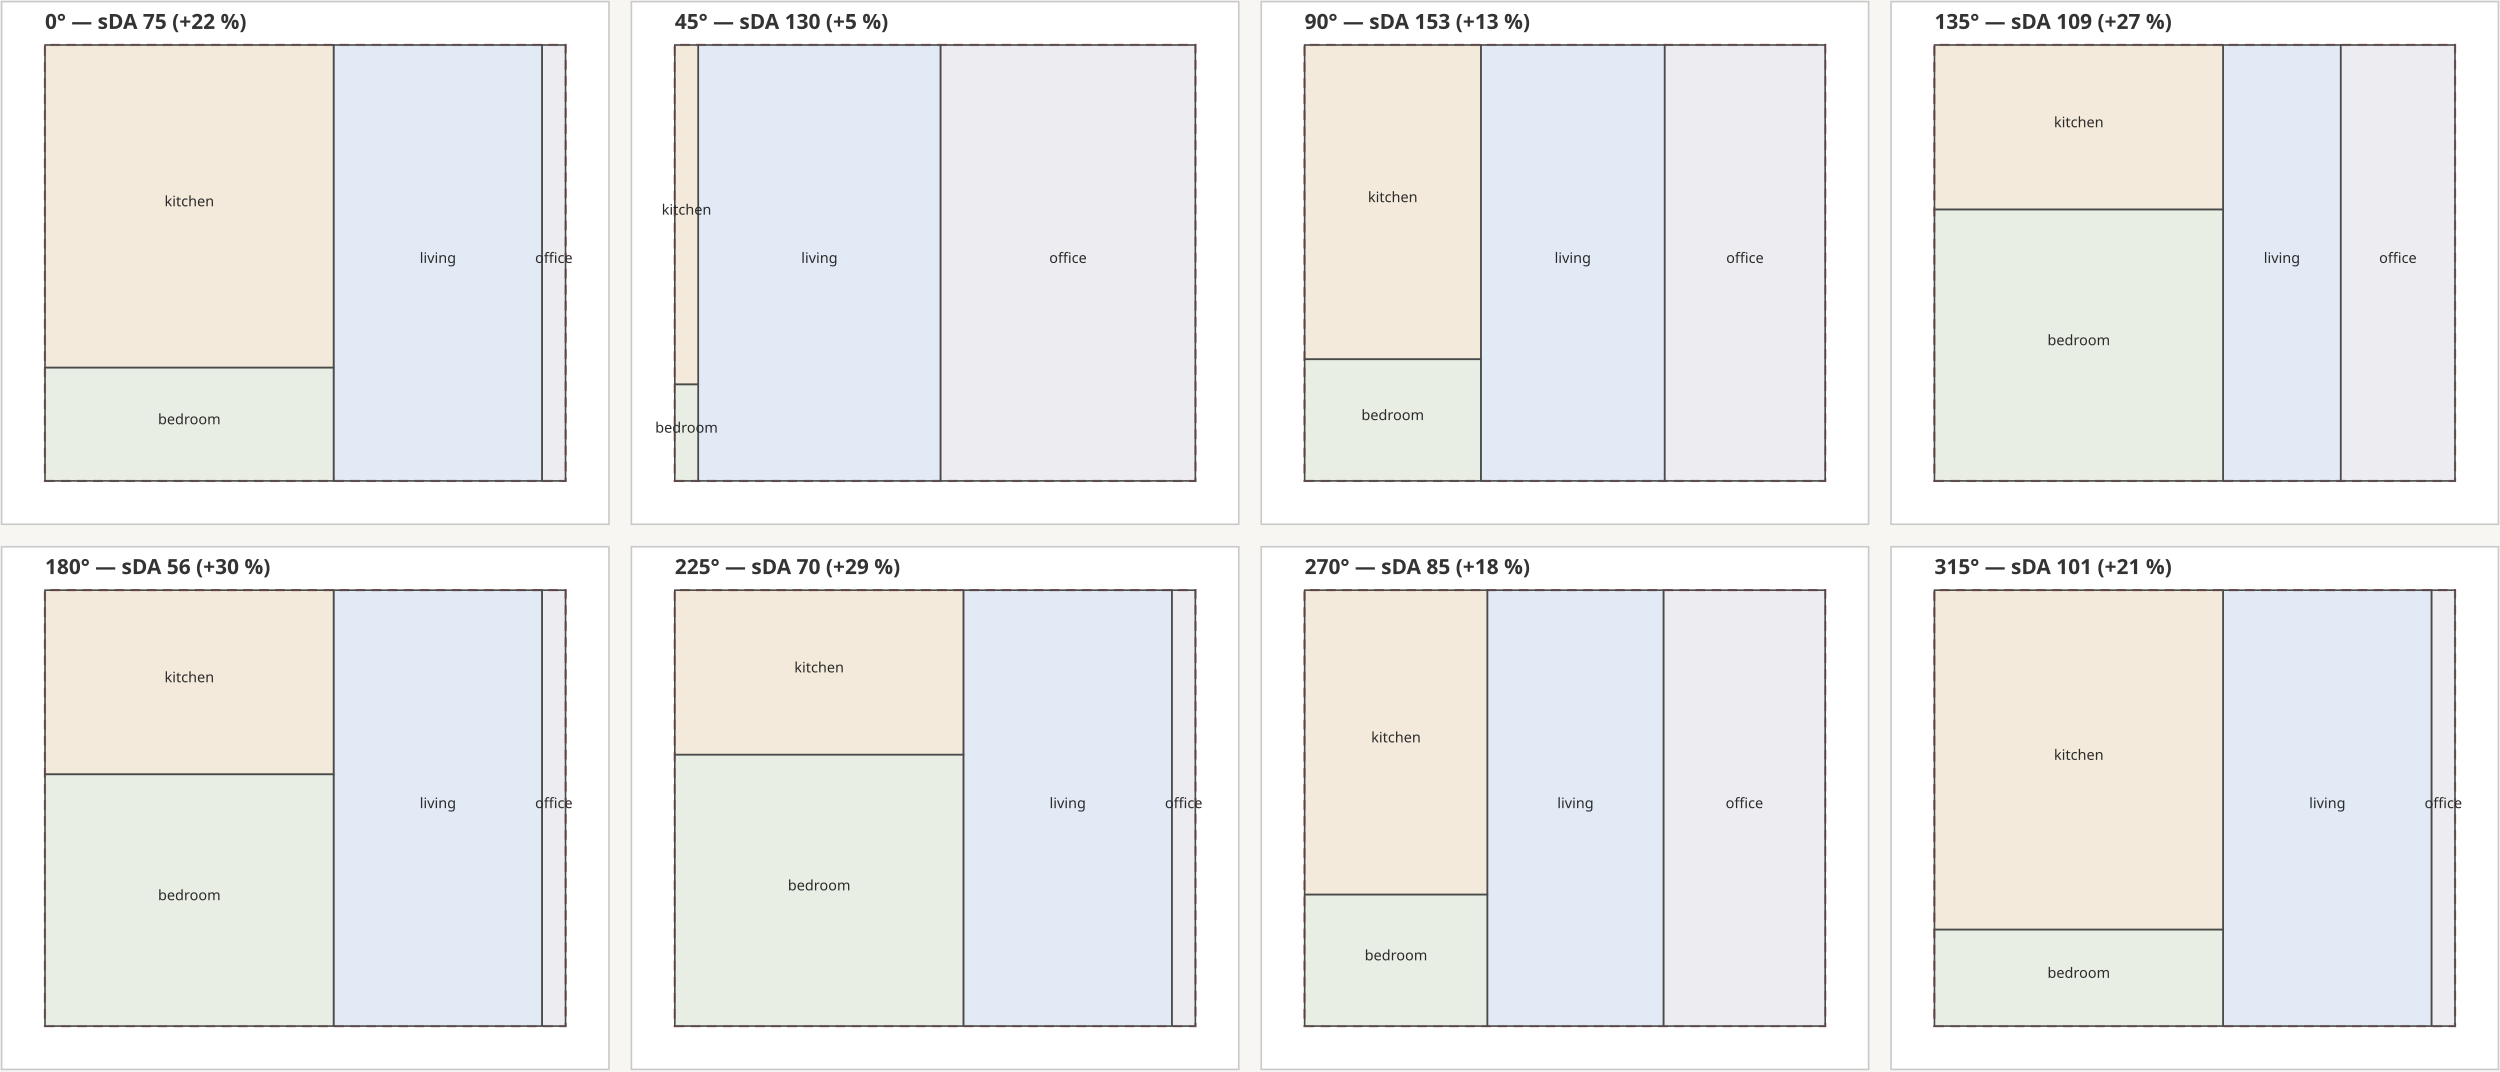
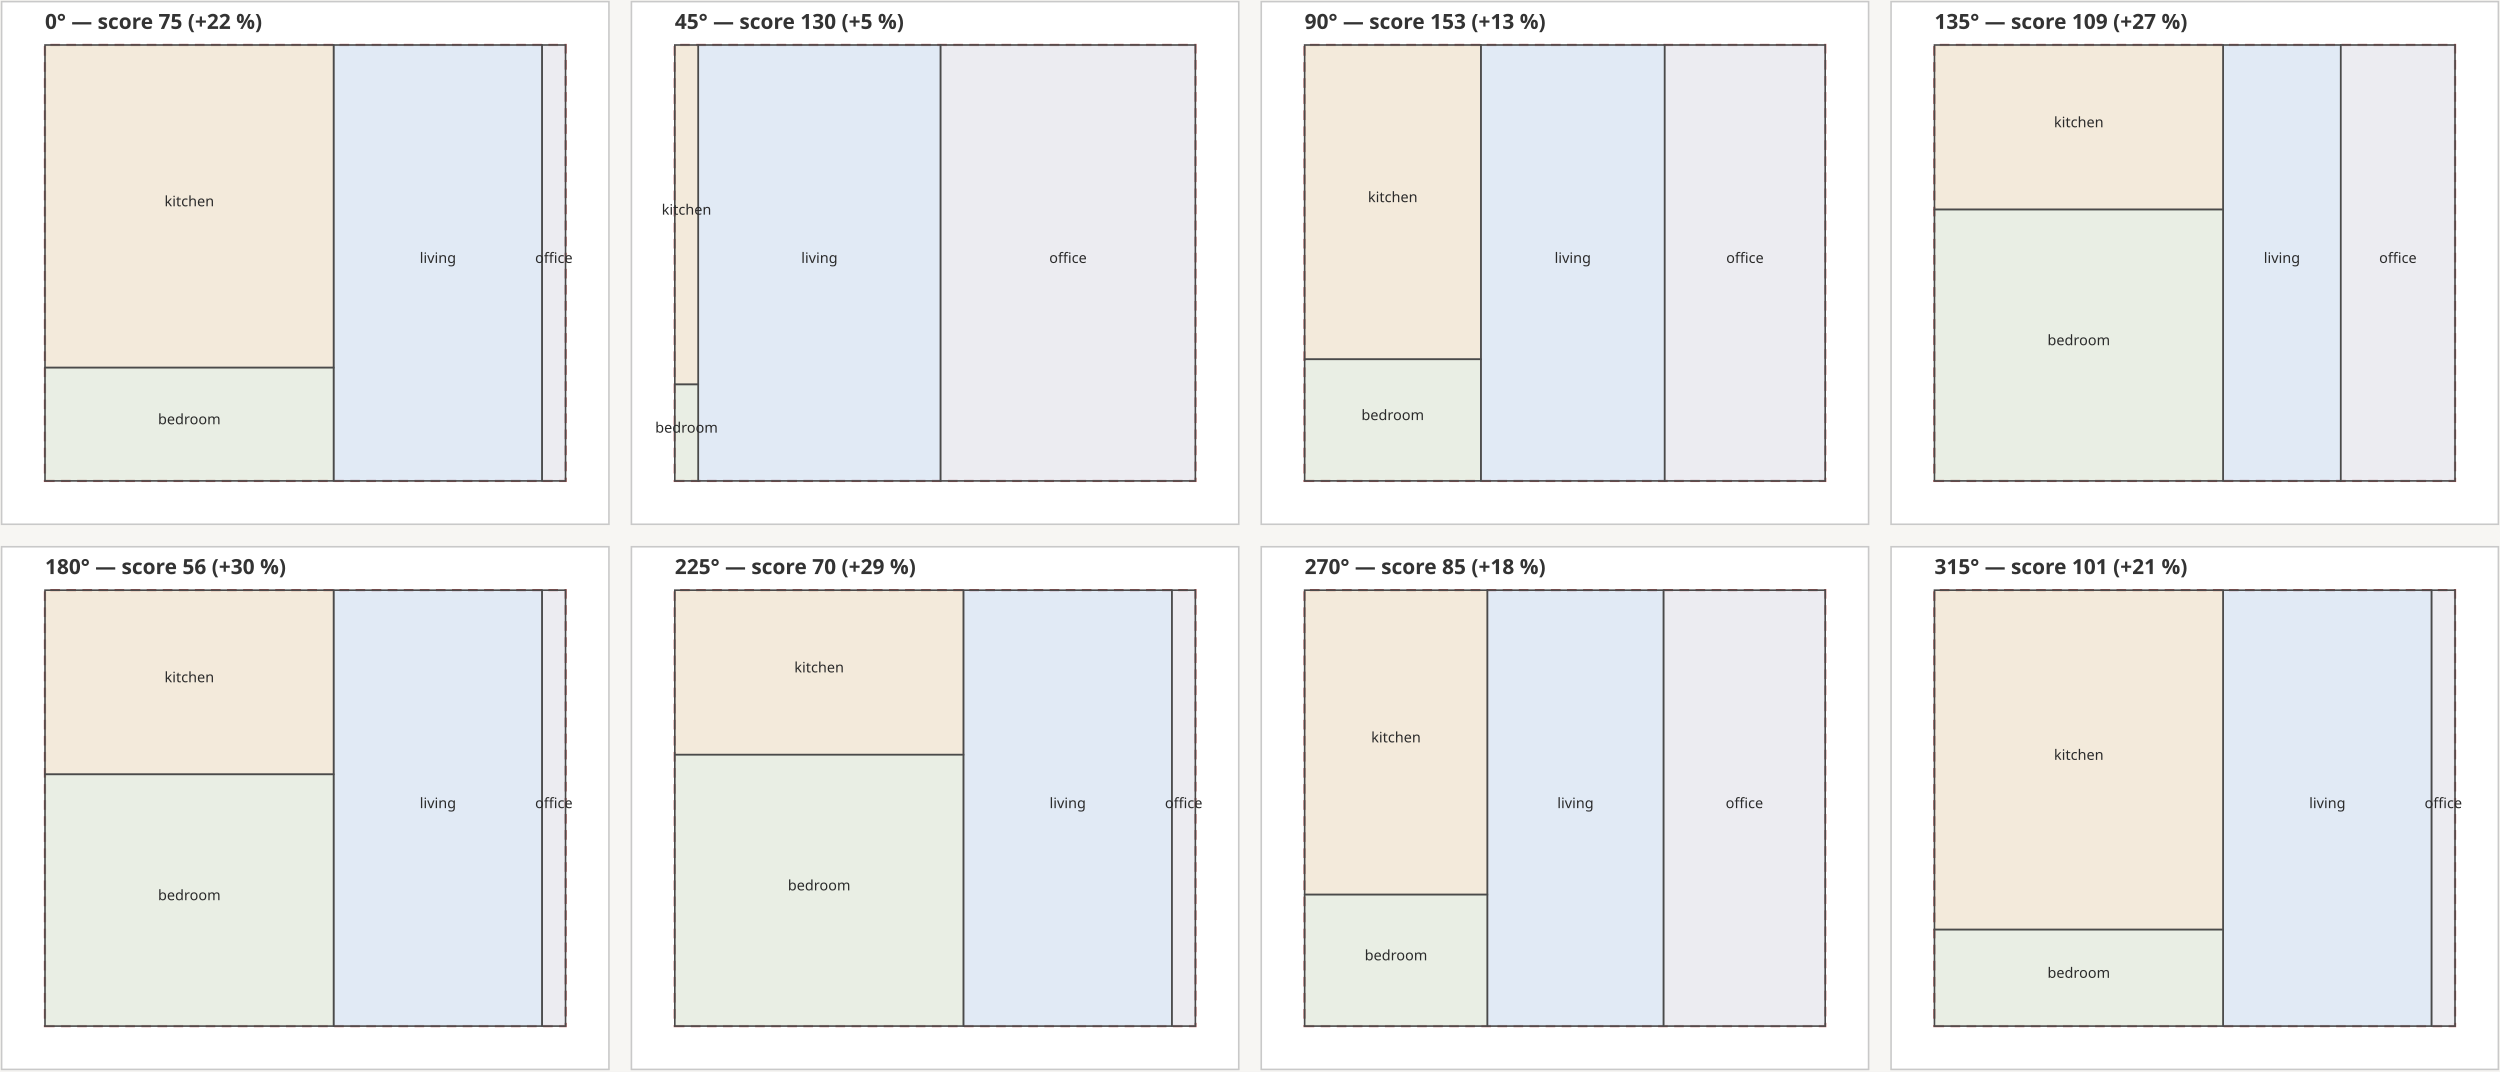
<svg xmlns="http://www.w3.org/2000/svg" width="1556" height="667" viewBox="0 0 1556 667">
  <rect width="1556" height="667" fill="#f7f6f3" />
  <rect x="1.0" y="1.0" width="378.0" height="325.3" fill="#ffffff" stroke="#c9c9c9" stroke-width="1" />
-   <text x="28.0" y="18.0" font-family="system-ui,sans-serif" font-size="13" font-weight="600" fill="#333">0° — sDA 75 (+22 %)</text>
+   <text x="28.0" y="18.0" font-family="system-ui,sans-serif" font-size="13" font-weight="600" fill="#333">0° — score 75 (+22 %)</text>
  <polygon points="28.00,299.32 352.00,299.32 352.00,28.00 28.00,28.00" fill="none" stroke="#b04a4a" stroke-width="1.4" stroke-dasharray="6 4" />
  <rect x="207.65" y="28.00" width="129.77" height="271.32" fill="#c8d9ec" fill-opacity="0.55" stroke="#4a4a4a" stroke-width="1" />
  <text x="272.54" y="163.66" text-anchor="middle" font-family="system-ui,sans-serif" font-size="9" fill="#2a2a2a">living</text>
  <rect x="28.00" y="28.00" width="179.65" height="200.80" fill="#e8d9bd" fill-opacity="0.55" stroke="#4a4a4a" stroke-width="1" />
  <text x="117.83" y="128.40" text-anchor="middle" font-family="system-ui,sans-serif" font-size="9" fill="#2a2a2a">kitchen</text>
  <rect x="28.00" y="228.80" width="179.65" height="70.51" fill="#d6e0cd" fill-opacity="0.55" stroke="#4a4a4a" stroke-width="1" />
  <text x="117.83" y="264.06" text-anchor="middle" font-family="system-ui,sans-serif" font-size="9" fill="#2a2a2a">bedroom</text>
  <rect x="337.42" y="28.00" width="14.58" height="271.32" fill="#dcdce6" fill-opacity="0.55" stroke="#4a4a4a" stroke-width="1" />
  <text x="344.71" y="163.66" text-anchor="middle" font-family="system-ui,sans-serif" font-size="9" fill="#2a2a2a">office</text>
  <rect x="393.0" y="1.0" width="378.0" height="325.3" fill="#ffffff" stroke="#c9c9c9" stroke-width="1" />
-   <text x="420.0" y="18.0" font-family="system-ui,sans-serif" font-size="13" font-weight="600" fill="#333">45° — sDA 130 (+5 %)</text>
+   <text x="420.0" y="18.0" font-family="system-ui,sans-serif" font-size="13" font-weight="600" fill="#333">45° — score 130 (+5 %)</text>
  <polygon points="420.00,299.32 744.00,299.32 744.00,28.00 420.00,28.00" fill="none" stroke="#b04a4a" stroke-width="1.4" stroke-dasharray="6 4" />
  <rect x="434.58" y="28.00" width="150.84" height="271.32" fill="#c8d9ec" fill-opacity="0.55" stroke="#4a4a4a" stroke-width="1" />
  <text x="510.00" y="163.66" text-anchor="middle" font-family="system-ui,sans-serif" font-size="9" fill="#2a2a2a">living</text>
  <rect x="420.00" y="28.00" width="14.58" height="211.26" fill="#e8d9bd" fill-opacity="0.55" stroke="#4a4a4a" stroke-width="1" />
  <text x="427.29" y="133.63" text-anchor="middle" font-family="system-ui,sans-serif" font-size="9" fill="#2a2a2a">kitchen</text>
  <rect x="420.00" y="239.26" width="14.58" height="60.06" fill="#d6e0cd" fill-opacity="0.55" stroke="#4a4a4a" stroke-width="1" />
  <text x="427.29" y="269.29" text-anchor="middle" font-family="system-ui,sans-serif" font-size="9" fill="#2a2a2a">bedroom</text>
  <rect x="585.42" y="28.00" width="158.58" height="271.32" fill="#dcdce6" fill-opacity="0.55" stroke="#4a4a4a" stroke-width="1" />
  <text x="664.71" y="163.66" text-anchor="middle" font-family="system-ui,sans-serif" font-size="9" fill="#2a2a2a">office</text>
  <rect x="785.0" y="1.0" width="378.0" height="325.3" fill="#ffffff" stroke="#c9c9c9" stroke-width="1" />
-   <text x="812.0" y="18.0" font-family="system-ui,sans-serif" font-size="13" font-weight="600" fill="#333">90° — sDA 153 (+13 %)</text>
+   <text x="812.0" y="18.0" font-family="system-ui,sans-serif" font-size="13" font-weight="600" fill="#333">90° — score 153 (+13 %)</text>
  <polygon points="812.00,299.32 1136.00,299.32 1136.00,28.00 812.00,28.00" fill="none" stroke="#b04a4a" stroke-width="1.4" stroke-dasharray="6 4" />
  <rect x="921.69" y="28.00" width="114.41" height="271.32" fill="#c8d9ec" fill-opacity="0.55" stroke="#4a4a4a" stroke-width="1" />
  <text x="978.89" y="163.66" text-anchor="middle" font-family="system-ui,sans-serif" font-size="9" fill="#2a2a2a">living</text>
  <rect x="812.00" y="28.00" width="109.69" height="195.62" fill="#e8d9bd" fill-opacity="0.55" stroke="#4a4a4a" stroke-width="1" />
  <text x="866.84" y="125.81" text-anchor="middle" font-family="system-ui,sans-serif" font-size="9" fill="#2a2a2a">kitchen</text>
  <rect x="812.00" y="223.62" width="109.69" height="75.69" fill="#d6e0cd" fill-opacity="0.55" stroke="#4a4a4a" stroke-width="1" />
  <text x="866.84" y="261.47" text-anchor="middle" font-family="system-ui,sans-serif" font-size="9" fill="#2a2a2a">bedroom</text>
  <rect x="1036.10" y="28.00" width="99.90" height="271.32" fill="#dcdce6" fill-opacity="0.55" stroke="#4a4a4a" stroke-width="1" />
  <text x="1086.05" y="163.66" text-anchor="middle" font-family="system-ui,sans-serif" font-size="9" fill="#2a2a2a">office</text>
  <rect x="1177.0" y="1.0" width="378.0" height="325.3" fill="#ffffff" stroke="#c9c9c9" stroke-width="1" />
-   <text x="1204.0" y="18.0" font-family="system-ui,sans-serif" font-size="13" font-weight="600" fill="#333">135° — sDA 109 (+27 %)</text>
+   <text x="1204.0" y="18.0" font-family="system-ui,sans-serif" font-size="13" font-weight="600" fill="#333">135° — score 109 (+27 %)</text>
  <polygon points="1204.00,299.32 1528.00,299.32 1528.00,28.00 1204.00,28.00" fill="none" stroke="#b04a4a" stroke-width="1.4" stroke-dasharray="6 4" />
  <rect x="1383.65" y="28.00" width="73.23" height="271.32" fill="#c8d9ec" fill-opacity="0.55" stroke="#4a4a4a" stroke-width="1" />
  <text x="1420.27" y="163.66" text-anchor="middle" font-family="system-ui,sans-serif" font-size="9" fill="#2a2a2a">living</text>
  <rect x="1204.00" y="28.00" width="179.65" height="102.40" fill="#e8d9bd" fill-opacity="0.55" stroke="#4a4a4a" stroke-width="1" />
  <text x="1293.83" y="79.20" text-anchor="middle" font-family="system-ui,sans-serif" font-size="9" fill="#2a2a2a">kitchen</text>
  <rect x="1204.00" y="130.40" width="179.65" height="168.92" fill="#d6e0cd" fill-opacity="0.55" stroke="#4a4a4a" stroke-width="1" />
  <text x="1293.83" y="214.86" text-anchor="middle" font-family="system-ui,sans-serif" font-size="9" fill="#2a2a2a">bedroom</text>
  <rect x="1456.88" y="28.00" width="71.12" height="271.32" fill="#dcdce6" fill-opacity="0.55" stroke="#4a4a4a" stroke-width="1" />
  <text x="1492.44" y="163.66" text-anchor="middle" font-family="system-ui,sans-serif" font-size="9" fill="#2a2a2a">office</text>
  <rect x="1.0" y="340.3" width="378.0" height="325.3" fill="#ffffff" stroke="#c9c9c9" stroke-width="1" />
-   <text x="28.0" y="357.3" font-family="system-ui,sans-serif" font-size="13" font-weight="600" fill="#333">180° — sDA 56 (+30 %)</text>
+   <text x="28.0" y="357.3" font-family="system-ui,sans-serif" font-size="13" font-weight="600" fill="#333">180° — score 56 (+30 %)</text>
  <polygon points="28.00,638.63 352.00,638.63 352.00,367.32 28.00,367.32" fill="none" stroke="#b04a4a" stroke-width="1.4" stroke-dasharray="6 4" />
  <rect x="207.65" y="367.32" width="129.77" height="271.32" fill="#c8d9ec" fill-opacity="0.55" stroke="#4a4a4a" stroke-width="1" />
  <text x="272.54" y="502.98" text-anchor="middle" font-family="system-ui,sans-serif" font-size="9" fill="#2a2a2a">living</text>
  <rect x="28.00" y="367.32" width="179.65" height="114.63" fill="#e8d9bd" fill-opacity="0.55" stroke="#4a4a4a" stroke-width="1" />
  <text x="117.83" y="424.63" text-anchor="middle" font-family="system-ui,sans-serif" font-size="9" fill="#2a2a2a">kitchen</text>
  <rect x="28.00" y="481.95" width="179.65" height="156.69" fill="#d6e0cd" fill-opacity="0.55" stroke="#4a4a4a" stroke-width="1" />
  <text x="117.83" y="560.29" text-anchor="middle" font-family="system-ui,sans-serif" font-size="9" fill="#2a2a2a">bedroom</text>
  <rect x="337.42" y="367.32" width="14.58" height="271.32" fill="#dcdce6" fill-opacity="0.55" stroke="#4a4a4a" stroke-width="1" />
  <text x="344.71" y="502.98" text-anchor="middle" font-family="system-ui,sans-serif" font-size="9" fill="#2a2a2a">office</text>
  <rect x="393.0" y="340.3" width="378.0" height="325.3" fill="#ffffff" stroke="#c9c9c9" stroke-width="1" />
-   <text x="420.0" y="357.3" font-family="system-ui,sans-serif" font-size="13" font-weight="600" fill="#333">225° — sDA 70 (+29 %)</text>
+   <text x="420.0" y="357.3" font-family="system-ui,sans-serif" font-size="13" font-weight="600" fill="#333">225° — score 70 (+29 %)</text>
  <polygon points="420.00,638.63 744.00,638.63 744.00,367.32 420.00,367.32" fill="none" stroke="#b04a4a" stroke-width="1.4" stroke-dasharray="6 4" />
  <rect x="599.65" y="367.32" width="129.77" height="271.32" fill="#c8d9ec" fill-opacity="0.55" stroke="#4a4a4a" stroke-width="1" />
  <text x="664.54" y="502.98" text-anchor="middle" font-family="system-ui,sans-serif" font-size="9" fill="#2a2a2a">living</text>
  <rect x="420.00" y="367.32" width="179.65" height="102.40" fill="#e8d9bd" fill-opacity="0.55" stroke="#4a4a4a" stroke-width="1" />
  <text x="509.83" y="418.52" text-anchor="middle" font-family="system-ui,sans-serif" font-size="9" fill="#2a2a2a">kitchen</text>
  <rect x="420.00" y="469.71" width="179.65" height="168.92" fill="#d6e0cd" fill-opacity="0.55" stroke="#4a4a4a" stroke-width="1" />
  <text x="509.83" y="554.17" text-anchor="middle" font-family="system-ui,sans-serif" font-size="9" fill="#2a2a2a">bedroom</text>
  <rect x="729.42" y="367.32" width="14.58" height="271.32" fill="#dcdce6" fill-opacity="0.55" stroke="#4a4a4a" stroke-width="1" />
  <text x="736.71" y="502.98" text-anchor="middle" font-family="system-ui,sans-serif" font-size="9" fill="#2a2a2a">office</text>
  <rect x="785.0" y="340.3" width="378.0" height="325.3" fill="#ffffff" stroke="#c9c9c9" stroke-width="1" />
-   <text x="812.0" y="357.3" font-family="system-ui,sans-serif" font-size="13" font-weight="600" fill="#333">270° — sDA 85 (+18 %)</text>
+   <text x="812.0" y="357.3" font-family="system-ui,sans-serif" font-size="13" font-weight="600" fill="#333">270° — score 85 (+18 %)</text>
  <polygon points="812.00,638.63 1136.00,638.63 1136.00,367.32 812.00,367.32" fill="none" stroke="#b04a4a" stroke-width="1.4" stroke-dasharray="6 4" />
  <rect x="925.73" y="367.32" width="109.68" height="271.32" fill="#c8d9ec" fill-opacity="0.55" stroke="#4a4a4a" stroke-width="1" />
  <text x="980.57" y="502.98" text-anchor="middle" font-family="system-ui,sans-serif" font-size="9" fill="#2a2a2a">living</text>
  <rect x="812.00" y="367.32" width="113.73" height="189.47" fill="#e8d9bd" fill-opacity="0.55" stroke="#4a4a4a" stroke-width="1" />
  <text x="868.87" y="462.05" text-anchor="middle" font-family="system-ui,sans-serif" font-size="9" fill="#2a2a2a">kitchen</text>
  <rect x="812.00" y="556.79" width="113.73" height="81.85" fill="#d6e0cd" fill-opacity="0.55" stroke="#4a4a4a" stroke-width="1" />
  <text x="868.87" y="597.71" text-anchor="middle" font-family="system-ui,sans-serif" font-size="9" fill="#2a2a2a">bedroom</text>
  <rect x="1035.42" y="367.32" width="100.58" height="271.32" fill="#dcdce6" fill-opacity="0.55" stroke="#4a4a4a" stroke-width="1" />
  <text x="1085.71" y="502.98" text-anchor="middle" font-family="system-ui,sans-serif" font-size="9" fill="#2a2a2a">office</text>
  <rect x="1177.0" y="340.3" width="378.0" height="325.3" fill="#ffffff" stroke="#c9c9c9" stroke-width="1" />
-   <text x="1204.0" y="357.3" font-family="system-ui,sans-serif" font-size="13" font-weight="600" fill="#333">315° — sDA 101 (+21 %)</text>
+   <text x="1204.0" y="357.3" font-family="system-ui,sans-serif" font-size="13" font-weight="600" fill="#333">315° — score 101 (+21 %)</text>
  <polygon points="1204.00,638.63 1528.00,638.63 1528.00,367.32 1204.00,367.32" fill="none" stroke="#b04a4a" stroke-width="1.4" stroke-dasharray="6 4" />
  <rect x="1383.65" y="367.32" width="129.77" height="271.32" fill="#c8d9ec" fill-opacity="0.55" stroke="#4a4a4a" stroke-width="1" />
  <text x="1448.54" y="502.98" text-anchor="middle" font-family="system-ui,sans-serif" font-size="9" fill="#2a2a2a">living</text>
  <rect x="1204.00" y="367.32" width="179.65" height="211.26" fill="#e8d9bd" fill-opacity="0.55" stroke="#4a4a4a" stroke-width="1" />
  <text x="1293.83" y="472.95" text-anchor="middle" font-family="system-ui,sans-serif" font-size="9" fill="#2a2a2a">kitchen</text>
  <rect x="1204.00" y="578.58" width="179.65" height="60.06" fill="#d6e0cd" fill-opacity="0.55" stroke="#4a4a4a" stroke-width="1" />
  <text x="1293.83" y="608.61" text-anchor="middle" font-family="system-ui,sans-serif" font-size="9" fill="#2a2a2a">bedroom</text>
  <rect x="1513.42" y="367.32" width="14.58" height="271.32" fill="#dcdce6" fill-opacity="0.55" stroke="#4a4a4a" stroke-width="1" />
  <text x="1520.71" y="502.98" text-anchor="middle" font-family="system-ui,sans-serif" font-size="9" fill="#2a2a2a">office</text>
</svg>
